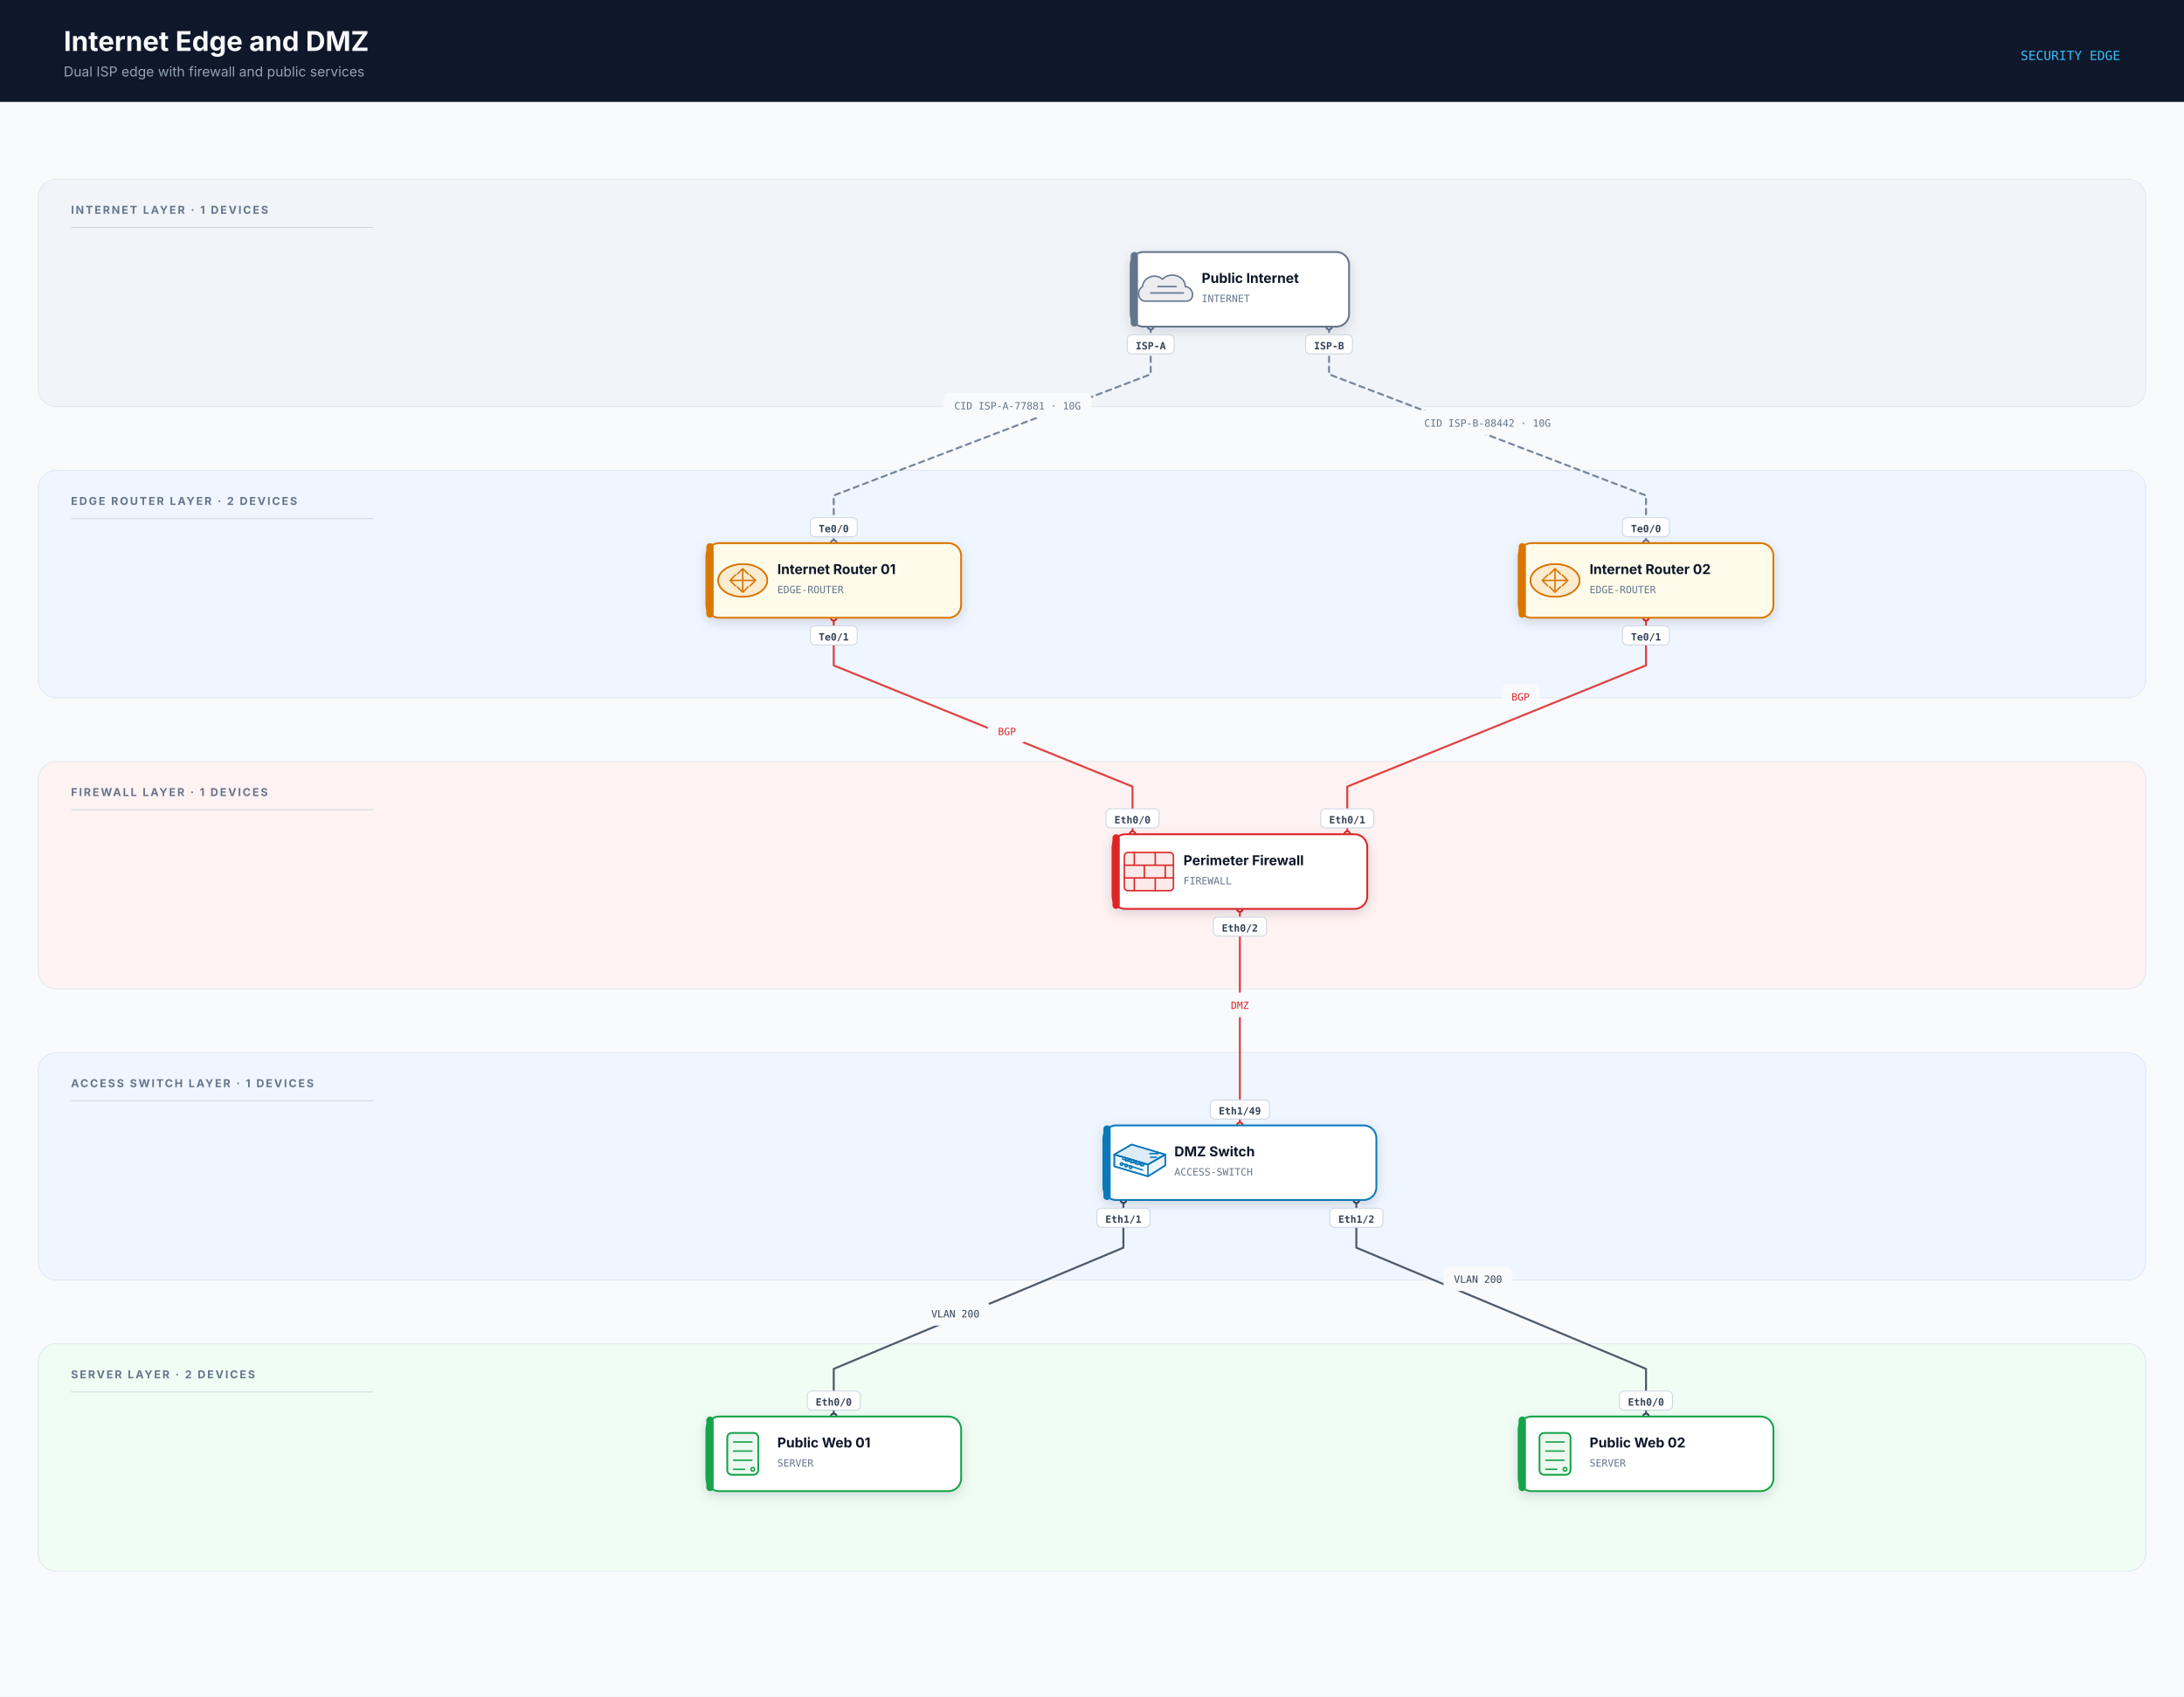
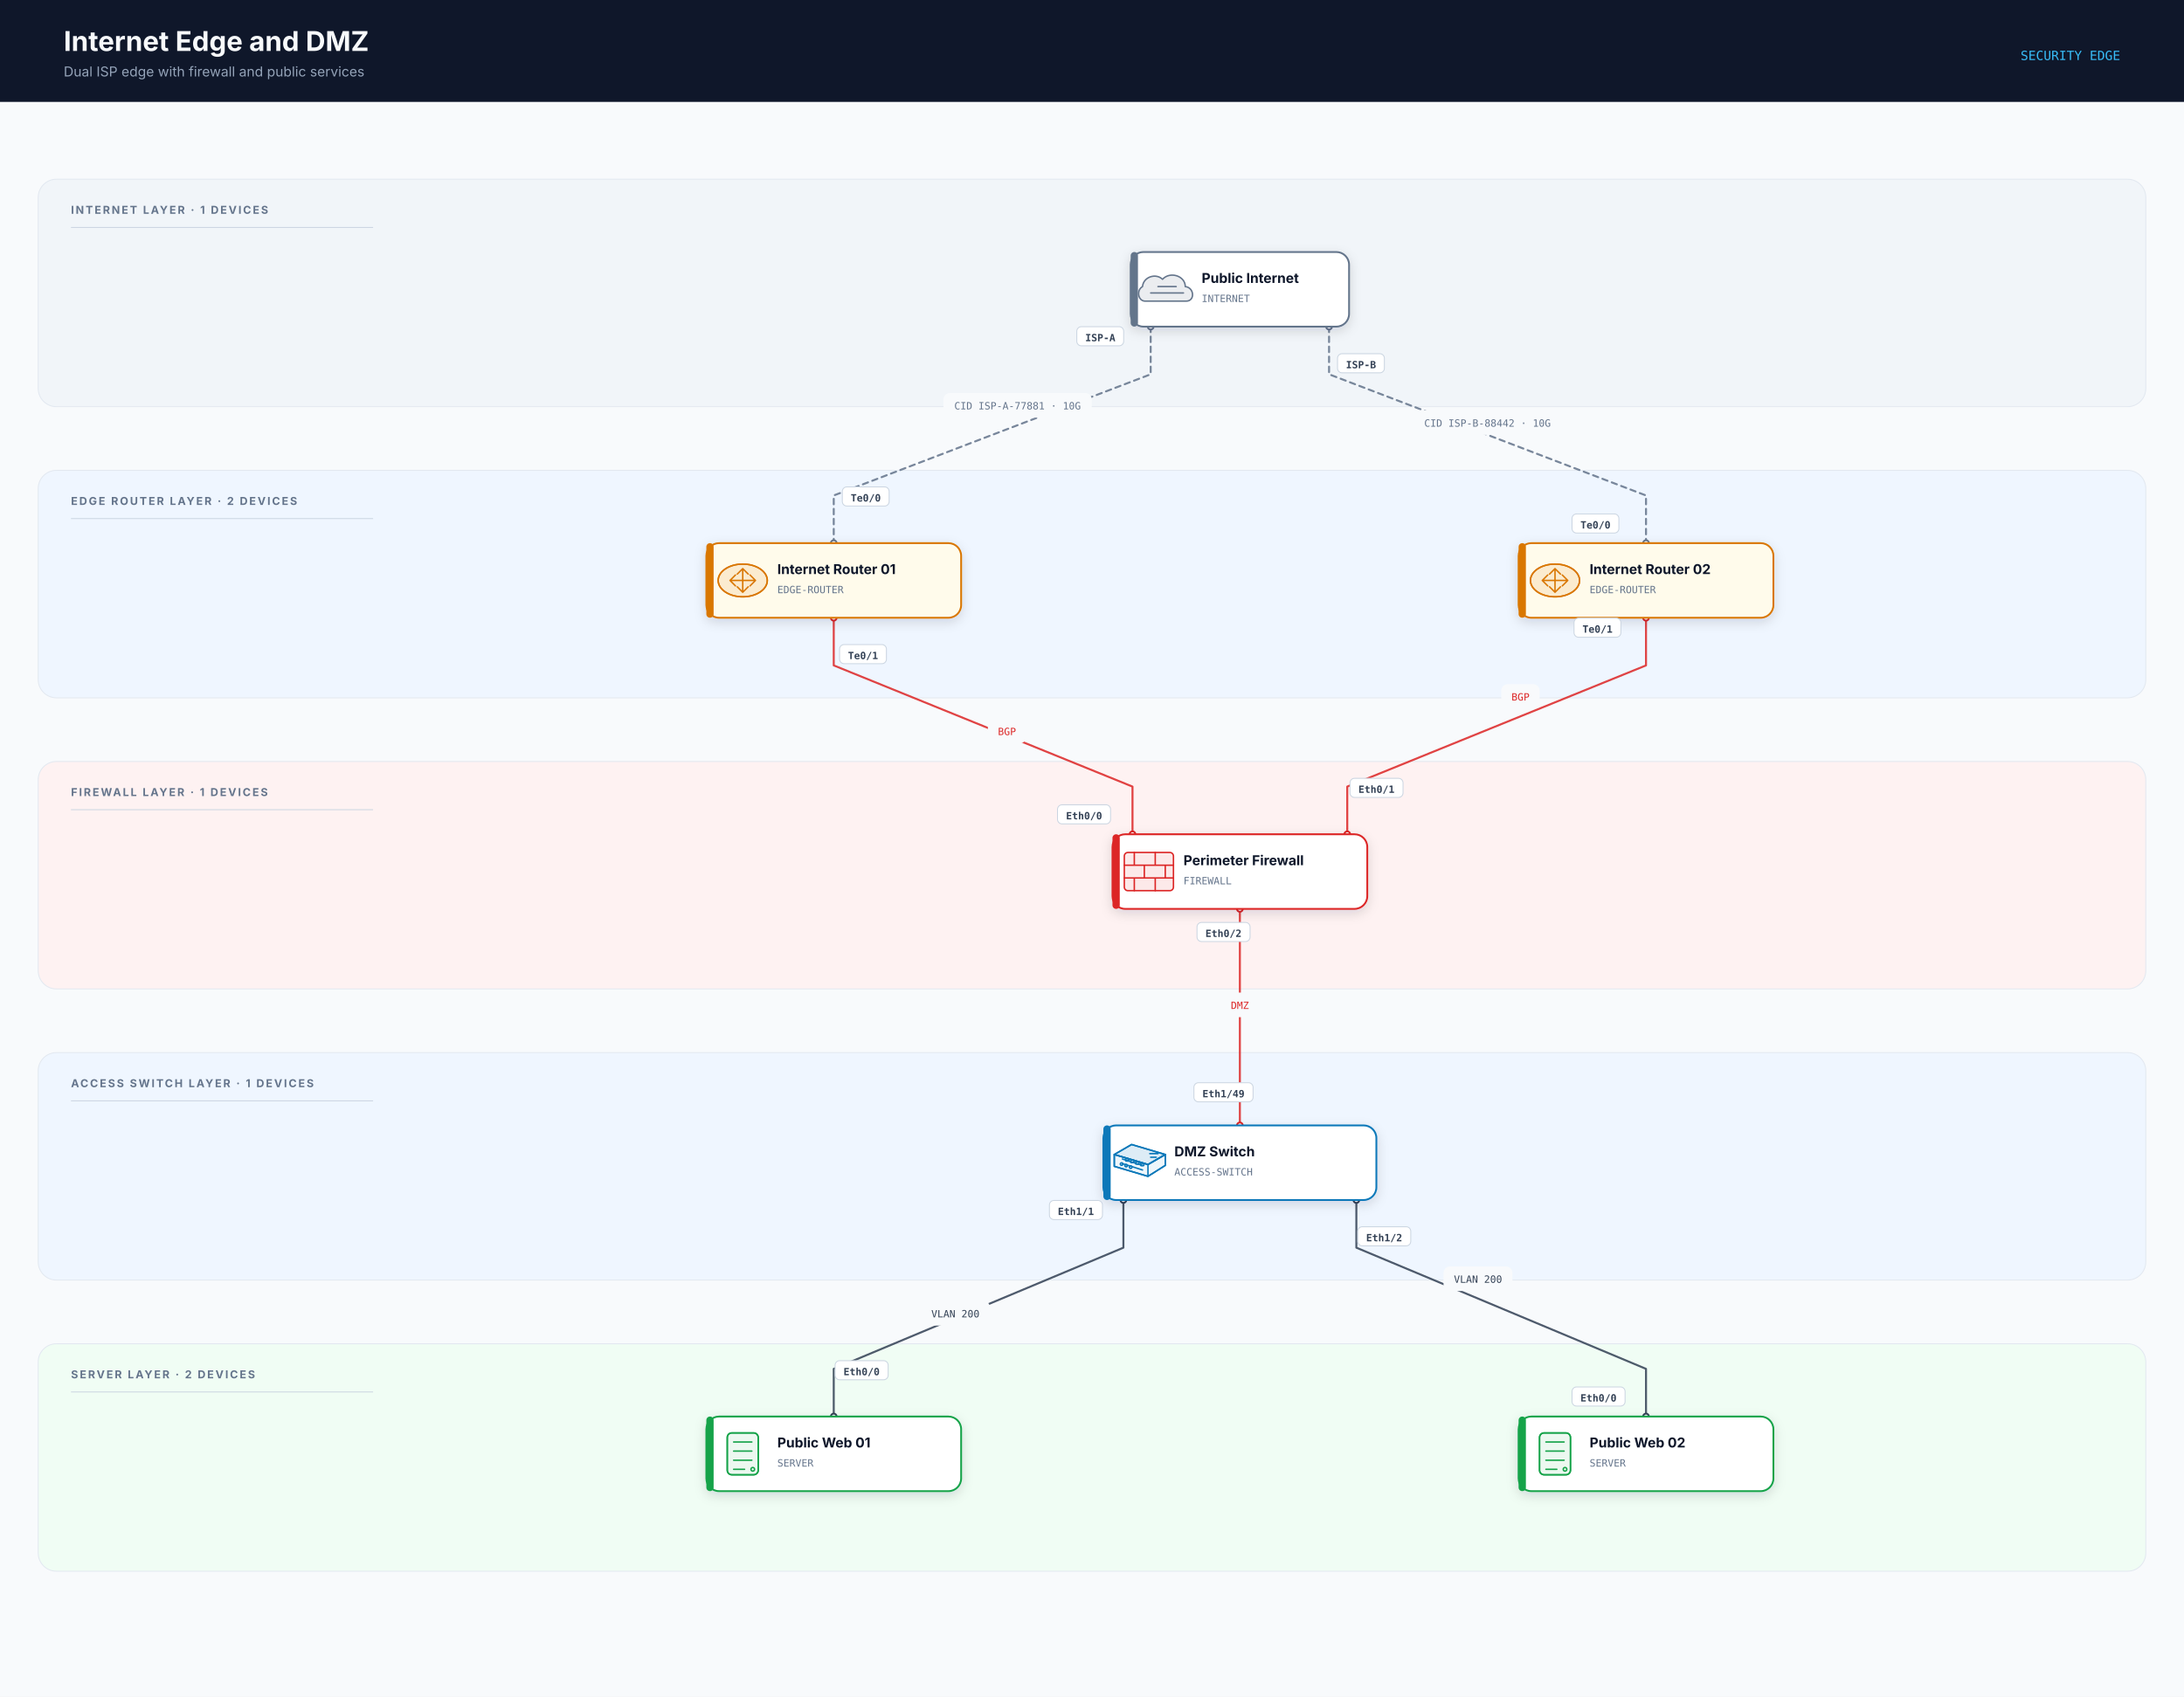
<svg xmlns="http://www.w3.org/2000/svg" class="theme-light" width="2400" height="1865" viewBox="0 0 2400 1865" role="img" shape-rendering="geometricPrecision">
  <defs>
    <filter id="shadow" x="-20%" y="-20%" width="140%" height="150%">
      <feDropShadow dx="0" dy="4" stdDeviation="6" flood-color="#0f172a" flood-opacity=".14" />
    </filter>
  </defs>
  <rect width="100%" height="100%" fill="#f8fafc" />
  <rect x="0" y="0" width="2400" height="112" fill="#0f172a" />
  <text x="70" y="56" fill="#f8fafc" font-family="Inter,Segoe UI,sans-serif" font-size="30" font-weight="700">Internet Edge and DMZ</text>
  <text x="70" y="84" fill="#94a3b8" font-family="Inter,Segoe UI,sans-serif" font-size="15">Dual ISP edge with firewall and public services</text>
  <text x="2330" y="66" text-anchor="end" fill="#38bdf8" font-family="ui-monospace,SFMono-Regular,monospace" font-size="14">SECURITY EDGE</text>
  <rect x="42" y="197.0" width="2316.0" height="250.0" rx="20" fill="#f1f5f9" stroke="#e2e8f0" />
  <rect x="42" y="517.0" width="2316.0" height="250.0" rx="20" fill="#eff6ff" stroke="#e2e8f0" />
  <rect x="42" y="837.0" width="2316.0" height="250.0" rx="20" fill="#fef2f2" stroke="#e2e8f0" />
  <rect x="42" y="1157.0" width="2316.0" height="250.0" rx="20" fill="#eff6ff" stroke="#e2e8f0" />
  <rect x="42" y="1477.0" width="2316.0" height="250.0" rx="20" fill="#f0fdf4" stroke="#e2e8f0" />
  <g id="row-headings">
    <g class="row-heading row-heading-internet">
      <path d="M78 250.0 H410" stroke="#cbd5e1" stroke-width="1" />
      <text x="78" y="235.0" fill="#64748b" font-family="Inter,Segoe UI,sans-serif" font-size="12" font-weight="700" letter-spacing="1.8">INTERNET LAYER · 1 DEVICES</text>
    </g>
    <g class="row-heading row-heading-edge-router">
      <path d="M78 570.0 H410" stroke="#cbd5e1" stroke-width="1" />
      <text x="78" y="555.0" fill="#64748b" font-family="Inter,Segoe UI,sans-serif" font-size="12" font-weight="700" letter-spacing="1.8">EDGE ROUTER LAYER · 2 DEVICES</text>
    </g>
    <g class="row-heading row-heading-firewall">
      <path d="M78 890.0 H410" stroke="#cbd5e1" stroke-width="1" />
      <text x="78" y="875.0" fill="#64748b" font-family="Inter,Segoe UI,sans-serif" font-size="12" font-weight="700" letter-spacing="1.8">FIREWALL LAYER · 1 DEVICES</text>
    </g>
    <g class="row-heading row-heading-access-switch">
      <path d="M78 1210.0 H410" stroke="#cbd5e1" stroke-width="1" />
      <text x="78" y="1195.0" fill="#64748b" font-family="Inter,Segoe UI,sans-serif" font-size="12" font-weight="700" letter-spacing="1.8">ACCESS SWITCH LAYER · 1 DEVICES</text>
    </g>
    <g class="row-heading row-heading-server">
      <path d="M78 1530.0 H410" stroke="#cbd5e1" stroke-width="1" />
      <text x="78" y="1515.0" fill="#64748b" font-family="Inter,Segoe UI,sans-serif" font-size="12" font-weight="700" letter-spacing="1.8">SERVER LAYER · 2 DEVICES</text>
    </g>
  </g>
  <g id="links">
    <g id="link-1" data-netdiag-kind="link">
      <path d="M 1264.5 359.0 V 411.4 L 916.2 544.6 V 597.0" fill="none" stroke="#64748b" stroke-width="2.2" stroke-linecap="round" stroke-linejoin="round" stroke-dasharray="6 5" opacity=".86" />
      <circle cx="1264.5" cy="359.0" r="3.2" fill="#ffffff" stroke="#64748b" stroke-width="2" />
      <circle cx="916.2" cy="597.0" r="3.2" fill="#ffffff" stroke="#64748b" stroke-width="2" />
    </g>
    <g id="link-2" data-netdiag-kind="link">
      <path d="M 1460.5 359.0 V 411.4 L 1808.8 544.6 V 597.0" fill="none" stroke="#64748b" stroke-width="2.2" stroke-linecap="round" stroke-linejoin="round" stroke-dasharray="6 5" opacity=".86" />
      <circle cx="1460.5" cy="359.0" r="3.2" fill="#ffffff" stroke="#64748b" stroke-width="2" />
      <circle cx="1808.8" cy="597.0" r="3.2" fill="#ffffff" stroke="#64748b" stroke-width="2" />
    </g>
    <g id="link-3" data-netdiag-kind="link">
      <path d="M 916.2 679.0 V 731.4 L 1244.5 864.6 V 917.0" fill="none" stroke="#dc2626" stroke-width="2.2" stroke-linecap="round" stroke-linejoin="round" opacity=".86" />
      <circle cx="916.2" cy="679.0" r="3.2" fill="#ffffff" stroke="#dc2626" stroke-width="2" />
      <circle cx="1244.5" cy="917.0" r="3.2" fill="#ffffff" stroke="#dc2626" stroke-width="2" />
    </g>
    <g id="link-4" data-netdiag-kind="link">
      <path d="M 1808.8 679.0 V 731.4 L 1480.5 864.6 V 917.0" fill="none" stroke="#dc2626" stroke-width="2.2" stroke-linecap="round" stroke-linejoin="round" opacity=".86" />
      <circle cx="1808.8" cy="679.0" r="3.2" fill="#ffffff" stroke="#dc2626" stroke-width="2" />
      <circle cx="1480.5" cy="917.0" r="3.2" fill="#ffffff" stroke="#dc2626" stroke-width="2" />
    </g>
    <g id="link-5" data-netdiag-kind="link">
      <path d="M 1362.5 999.0 V 1051.4 L 1362.5 1184.6 V 1237.0" fill="none" stroke="#dc2626" stroke-width="2.2" stroke-linecap="round" stroke-linejoin="round" opacity=".86" />
      <circle cx="1362.5" cy="999.0" r="3.2" fill="#ffffff" stroke="#dc2626" stroke-width="2" />
      <circle cx="1362.5" cy="1237.0" r="3.2" fill="#ffffff" stroke="#dc2626" stroke-width="2" />
    </g>
    <g id="link-6" data-netdiag-kind="link">
      <path d="M 1234.5 1319.0 V 1371.4 L 916.2 1504.6 V 1557.0" fill="none" stroke="#334155" stroke-width="2.2" stroke-linecap="round" stroke-linejoin="round" opacity=".86" />
      <circle cx="1234.5" cy="1319.0" r="3.2" fill="#ffffff" stroke="#334155" stroke-width="2" />
      <circle cx="916.2" cy="1557.0" r="3.2" fill="#ffffff" stroke="#334155" stroke-width="2" />
    </g>
    <g id="link-7" data-netdiag-kind="link">
      <path d="M 1490.5 1319.0 V 1371.4 L 1808.8 1504.6 V 1557.0" fill="none" stroke="#334155" stroke-width="2.2" stroke-linecap="round" stroke-linejoin="round" opacity=".86" />
      <circle cx="1490.5" cy="1319.0" r="3.2" fill="#ffffff" stroke="#334155" stroke-width="2" />
      <circle cx="1808.8" cy="1557.0" r="3.2" fill="#ffffff" stroke="#334155" stroke-width="2" />
    </g>
  </g>
  <g id="nodes">
    <g id="dmz-switch" data-netdiag-kind="node" filter="url(#shadow)">
      <rect x="1212.5" y="1237.0" width="300.0" height="82.0" rx="14" fill="#ffffff" stroke="#0878b9" stroke-width="2" />
      <rect x="1212.5" y="1237.0" width="8" height="82.0" rx="4" fill="#0878b9" />
      <g class="device-icon device-icon-access-switch" transform="translate(1252.5 1278.0)" stroke="#0878b9" fill="none" stroke-width="1.6" stroke-linecap="round" stroke-linejoin="round">
        <path d="M-28 -9 -9 -20 28 -9 9 2Z" fill="#0878b9" fill-opacity=".14" />
        <path d="M-28 -9 9 2 28 -9v12L9 15-28 4Z" fill="#0878b9" fill-opacity=".07" />
        <path d="M-28 -9 -9 -20 28 -9 9 2Z" />
        <path d="M-28 -9v13L9 15 28 3v-12M9 2v13" />
        <path d="M-19 -4 3 3M-19 1 3 8" />
        <rect x="-15.5" y="-4.5" width="3.5" height="2.7" rx=".5" />
        <rect x="-10" y="-2.8" width="3.5" height="2.7" rx=".5" />
        <rect x="-4.5" y="-1.1" width="3.5" height="2.7" rx=".5" />
        <rect x="1" y=".6" width="3.5" height="2.7" rx=".5" />
        <circle cx="-20" cy="1.5" r="1.4" />
        <circle cx="-15" cy="3.2" r="1.4" />
        <circle cx="-10" cy="4.9" r="1.4" />
        <path d="M11 -10h9M12 -6h6" />
      </g>
      <text class="node-title" x="1290.5" y="1271.0" fill="#0f172a" font-family="Inter,Segoe UI,Arial,sans-serif" font-size="15" font-weight="700">DMZ Switch</text>
      <text x="1290.5" y="1292.0" fill="#64748b" font-family="ui-monospace,SFMono-Regular,monospace" font-size="11">ACCESS-SWITCH</text>
    </g>
    <g id="edge-01" data-netdiag-kind="node" filter="url(#shadow)">
      <rect x="776.2" y="597.0" width="280.0" height="82.0" rx="14" fill="#fffbeb" stroke="#d97706" stroke-width="2" />
      <rect x="776.2" y="597.0" width="8" height="82.0" rx="4" fill="#d97706" />
      <g class="device-icon device-icon-router" transform="translate(816.2 638.0)" stroke="#d97706" fill="none" stroke-width="1.6" stroke-linecap="round" stroke-linejoin="round">
        <ellipse cx="0" cy="0" rx="27" ry="18" fill="#d97706" fill-opacity=".12" />
        <ellipse cx="0" cy="0" rx="27" ry="18" />
        <path d="M-14 0h28M8-6l6 6-6 6M14 0H-14M-8-6l-6 6 6 6" />
        <path d="M0-13v26M-6-7l6-6 6 6M-6 7l6 6 6-6" />
      </g>
      <text class="node-title" x="854.2" y="631.0" fill="#0f172a" font-family="Inter,Segoe UI,Arial,sans-serif" font-size="15" font-weight="700">Internet Router 01</text>
      <text x="854.2" y="652.0" fill="#64748b" font-family="ui-monospace,SFMono-Regular,monospace" font-size="11">EDGE-ROUTER</text>
    </g>
    <g id="edge-02" data-netdiag-kind="node" filter="url(#shadow)">
      <rect x="1668.8" y="597.0" width="280.0" height="82.0" rx="14" fill="#fffbeb" stroke="#d97706" stroke-width="2" />
      <rect x="1668.8" y="597.0" width="8" height="82.0" rx="4" fill="#d97706" />
      <g class="device-icon device-icon-router" transform="translate(1708.8 638.0)" stroke="#d97706" fill="none" stroke-width="1.6" stroke-linecap="round" stroke-linejoin="round">
        <ellipse cx="0" cy="0" rx="27" ry="18" fill="#d97706" fill-opacity=".12" />
        <ellipse cx="0" cy="0" rx="27" ry="18" />
        <path d="M-14 0h28M8-6l6 6-6 6M14 0H-14M-8-6l-6 6 6 6" />
        <path d="M0-13v26M-6-7l6-6 6 6M-6 7l6 6 6-6" />
      </g>
      <text class="node-title" x="1746.8" y="631.0" fill="#0f172a" font-family="Inter,Segoe UI,Arial,sans-serif" font-size="15" font-weight="700">Internet Router 02</text>
      <text x="1746.8" y="652.0" fill="#64748b" font-family="ui-monospace,SFMono-Regular,monospace" font-size="11">EDGE-ROUTER</text>
    </g>
    <g id="firewall-01" data-netdiag-kind="node" filter="url(#shadow)">
      <rect x="1222.5" y="917.0" width="280.0" height="82.0" rx="14" fill="#ffffff" stroke="#dc2626" stroke-width="2" />
      <rect x="1222.5" y="917.0" width="8" height="82.0" rx="4" fill="#dc2626" />
      <g class="device-icon device-icon-firewall" transform="translate(1262.5 958.0)" stroke="#dc2626" fill="none" stroke-width="1.6" stroke-linecap="round" stroke-linejoin="round">
        <g stroke="#dc2626">
          <rect x="-27" y="-21" width="54" height="42" rx="4" fill="#dc2626" fill-opacity=".10" />
          <path d="M-27-7h54M-27 7h54M-16-21v14M7-21v14M-5-7V7M18-7V7M-16 7v14M7 7v14" />
        </g>
      </g>
      <text class="node-title" x="1300.5" y="951.0" fill="#0f172a" font-family="Inter,Segoe UI,Arial,sans-serif" font-size="15" font-weight="700">Perimeter Firewall</text>
      <text x="1300.5" y="972.0" fill="#64748b" font-family="ui-monospace,SFMono-Regular,monospace" font-size="11">FIREWALL</text>
    </g>
    <g id="internet" data-netdiag-kind="node" filter="url(#shadow)">
      <rect x="1242.5" y="277.0" width="240.0" height="82.0" rx="14" fill="#ffffff" stroke="#64748b" stroke-width="2" />
      <rect x="1242.5" y="277.0" width="8" height="82.0" rx="4" fill="#64748b" />
      <g class="device-icon device-icon-internet" transform="translate(1282.5 318.0)" stroke="#64748b" fill="none" stroke-width="1.6" stroke-linecap="round" stroke-linejoin="round">
        <path d="M-24 13c-8 0-10-12-3-16 1-11 15-15 22-8 8-9 25-4 25 8 10 1 11 16 1 16Z" fill="#64748b" fill-opacity=".13" stroke="#64748b" />
        <path d="M-18 4h36M-10-3h20" />
      </g>
      <text class="node-title" x="1320.5" y="311.0" fill="#0f172a" font-family="Inter,Segoe UI,Arial,sans-serif" font-size="15" font-weight="700">Public Internet</text>
      <text x="1320.5" y="332.0" fill="#64748b" font-family="ui-monospace,SFMono-Regular,monospace" font-size="11">INTERNET</text>
    </g>
    <g id="web-01" data-netdiag-kind="node" filter="url(#shadow)">
      <rect x="776.2" y="1557.0" width="280.0" height="82.0" rx="14" fill="#ffffff" stroke="#16a34a" stroke-width="2" />
      <rect x="776.2" y="1557.0" width="8" height="82.0" rx="4" fill="#16a34a" />
      <g class="device-icon device-icon-server" transform="translate(816.2 1598.0)" stroke="#16a34a" fill="none" stroke-width="1.6" stroke-linecap="round" stroke-linejoin="round">
        <rect x="-17" y="-23" width="34" height="46" rx="5" fill="#16a34a" fill-opacity=".08" />
        <rect x="-17" y="-23" width="34" height="46" rx="5" />
        <path d="M-10 -13h20M-10 -3h20M-10 7h20M-10 17h12" />
        <circle cx="11" cy="17" r="2" />
      </g>
      <text class="node-title" x="854.2" y="1591.0" fill="#0f172a" font-family="Inter,Segoe UI,Arial,sans-serif" font-size="15" font-weight="700">Public Web 01</text>
      <text x="854.2" y="1612.0" fill="#64748b" font-family="ui-monospace,SFMono-Regular,monospace" font-size="11">SERVER</text>
    </g>
    <g id="web-02" data-netdiag-kind="node" filter="url(#shadow)">
      <rect x="1668.8" y="1557.0" width="280.0" height="82.0" rx="14" fill="#ffffff" stroke="#16a34a" stroke-width="2" />
      <rect x="1668.8" y="1557.0" width="8" height="82.0" rx="4" fill="#16a34a" />
      <g class="device-icon device-icon-server" transform="translate(1708.8 1598.0)" stroke="#16a34a" fill="none" stroke-width="1.6" stroke-linecap="round" stroke-linejoin="round">
        <rect x="-17" y="-23" width="34" height="46" rx="5" fill="#16a34a" fill-opacity=".08" />
        <rect x="-17" y="-23" width="34" height="46" rx="5" />
        <path d="M-10 -13h20M-10 -3h20M-10 7h20M-10 17h12" />
        <circle cx="11" cy="17" r="2" />
      </g>
      <text class="node-title" x="1746.8" y="1591.0" fill="#0f172a" font-family="Inter,Segoe UI,Arial,sans-serif" font-size="15" font-weight="700">Public Web 02</text>
      <text x="1746.8" y="1612.0" fill="#64748b" font-family="ui-monospace,SFMono-Regular,monospace" font-size="11">SERVER</text>
    </g>
  </g>
  <g id="link-annotations" pointer-events="none">
    <g id="link-annotation-1" class="link-annotation">
-       <rect class="interface-label-badge" x="1238.7" y="368.0" width="51.5" height="21.0" rx="5.0" fill="#ffffff" stroke="#cbd5e1" stroke-width="1" />
-       <text class="interface-label-text" x="1264.5" y="384.0" text-anchor="middle" fill="#334155" font-family="ui-monospace,SFMono-Regular,monospace" font-size="11" font-weight="650">ISP-A</text>
-       <rect class="interface-label-badge" x="890.5" y="569.0" width="51.5" height="21.0" rx="5.0" fill="#ffffff" stroke="#cbd5e1" stroke-width="1" />
-       <text class="interface-label-text" x="916.2" y="585.0" text-anchor="middle" fill="#334155" font-family="ui-monospace,SFMono-Regular,monospace" font-size="11" font-weight="650">Te0/0</text>
+       <rect class="interface-label-badge" x="1183.3" y="359.1" width="51.5" height="21.0" rx="5.0" fill="#ffffff" stroke="#cbd5e1" stroke-width="1" />
+       <text class="interface-label-text" x="1209.1" y="375.1" text-anchor="middle" fill="#334155" font-family="ui-monospace,SFMono-Regular,monospace" font-size="11" font-weight="650">ISP-A</text>
+       <rect class="interface-label-badge" x="925.6" y="535.2" width="51.5" height="21.0" rx="5.0" fill="#ffffff" stroke="#cbd5e1" stroke-width="1" />
+       <text class="interface-label-text" x="951.4" y="551.2" text-anchor="middle" fill="#334155" font-family="ui-monospace,SFMono-Regular,monospace" font-size="11" font-weight="650">Te0/0</text>
      <rect class="label-mask" x="1038.8" y="434.0" width="158.9" height="23" rx="5" fill="#f8fafc" stroke="#f8fafc" stroke-width="4" />
      <text x="1118.2" y="450.0" text-anchor="middle" fill="#64748b" font-family="ui-monospace,SFMono-Regular,monospace" font-size="11" font-weight="500">CID ISP-A-77881 · 10G</text>
    </g>
    <g id="link-annotation-2" class="link-annotation">
-       <rect class="interface-label-badge" x="1434.7" y="368.0" width="51.5" height="21.0" rx="5.0" fill="#ffffff" stroke="#cbd5e1" stroke-width="1" />
-       <text class="interface-label-text" x="1460.5" y="384.0" text-anchor="middle" fill="#334155" font-family="ui-monospace,SFMono-Regular,monospace" font-size="11" font-weight="650">ISP-B</text>
-       <rect class="interface-label-badge" x="1783.0" y="569.0" width="51.5" height="21.0" rx="5.0" fill="#ffffff" stroke="#cbd5e1" stroke-width="1" />
-       <text class="interface-label-text" x="1808.8" y="585.0" text-anchor="middle" fill="#334155" font-family="ui-monospace,SFMono-Regular,monospace" font-size="11" font-weight="650">Te0/0</text>
+       <rect class="interface-label-badge" x="1469.8" y="388.8" width="51.5" height="21.0" rx="5.0" fill="#ffffff" stroke="#cbd5e1" stroke-width="1" />
+       <text class="interface-label-text" x="1495.6" y="404.8" text-anchor="middle" fill="#334155" font-family="ui-monospace,SFMono-Regular,monospace" font-size="11" font-weight="650">ISP-B</text>
+       <rect class="interface-label-badge" x="1727.5" y="564.9" width="51.5" height="21.0" rx="5.0" fill="#ffffff" stroke="#cbd5e1" stroke-width="1" />
+       <text class="interface-label-text" x="1753.3" y="580.9" text-anchor="middle" fill="#334155" font-family="ui-monospace,SFMono-Regular,monospace" font-size="11" font-weight="650">Te0/0</text>
      <rect class="label-mask" x="1555.2" y="453.0" width="158.9" height="23" rx="5" fill="#f8fafc" stroke="#f8fafc" stroke-width="4" />
      <text x="1634.6" y="469.0" text-anchor="middle" fill="#64748b" font-family="ui-monospace,SFMono-Regular,monospace" font-size="11" font-weight="500">CID ISP-B-88442 · 10G</text>
    </g>
    <g id="link-annotation-3" class="link-annotation">
-       <rect class="interface-label-badge" x="890.5" y="688.0" width="51.5" height="21.0" rx="5.0" fill="#ffffff" stroke="#cbd5e1" stroke-width="1" />
-       <text class="interface-label-text" x="916.2" y="704.0" text-anchor="middle" fill="#334155" font-family="ui-monospace,SFMono-Regular,monospace" font-size="11" font-weight="650">Te0/1</text>
-       <rect class="interface-label-badge" x="1215.4" y="889.0" width="58.3" height="21.0" rx="5.0" fill="#ffffff" stroke="#cbd5e1" stroke-width="1" />
-       <text class="interface-label-text" x="1244.5" y="905.0" text-anchor="middle" fill="#334155" font-family="ui-monospace,SFMono-Regular,monospace" font-size="11" font-weight="650">Eth0/0</text>
+       <rect class="interface-label-badge" x="922.6" y="708.5" width="51.5" height="21.0" rx="5.0" fill="#ffffff" stroke="#cbd5e1" stroke-width="1" />
+       <text class="interface-label-text" x="948.4" y="724.5" text-anchor="middle" fill="#334155" font-family="ui-monospace,SFMono-Regular,monospace" font-size="11" font-weight="650">Te0/1</text>
+       <rect class="interface-label-badge" x="1162.1" y="884.6" width="58.3" height="21.0" rx="5.0" fill="#ffffff" stroke="#cbd5e1" stroke-width="1" />
+       <text class="interface-label-text" x="1191.3" y="900.6" text-anchor="middle" fill="#334155" font-family="ui-monospace,SFMono-Regular,monospace" font-size="11" font-weight="650">Eth0/0</text>
      <rect class="label-mask" x="1087.6" y="792.0" width="38.1" height="23" rx="5" fill="#f8fafc" stroke="#f8fafc" stroke-width="4" />
      <text x="1106.6" y="808.0" text-anchor="middle" fill="#dc2626" font-family="ui-monospace,SFMono-Regular,monospace" font-size="11" font-weight="500">BGP</text>
    </g>
    <g id="link-annotation-4" class="link-annotation">
-       <rect class="interface-label-badge" x="1783.0" y="688.0" width="51.5" height="21.0" rx="5.0" fill="#ffffff" stroke="#cbd5e1" stroke-width="1" />
-       <text class="interface-label-text" x="1808.8" y="704.0" text-anchor="middle" fill="#334155" font-family="ui-monospace,SFMono-Regular,monospace" font-size="11" font-weight="650">Te0/1</text>
-       <rect class="interface-label-badge" x="1451.4" y="889.0" width="58.3" height="21.0" rx="5.0" fill="#ffffff" stroke="#cbd5e1" stroke-width="1" />
-       <text class="interface-label-text" x="1480.5" y="905.0" text-anchor="middle" fill="#334155" font-family="ui-monospace,SFMono-Regular,monospace" font-size="11" font-weight="650">Eth0/1</text>
+       <rect class="interface-label-badge" x="1729.7" y="679.4" width="51.5" height="21.0" rx="5.0" fill="#ffffff" stroke="#cbd5e1" stroke-width="1" />
+       <text class="interface-label-text" x="1755.5" y="695.4" text-anchor="middle" fill="#334155" font-family="ui-monospace,SFMono-Regular,monospace" font-size="11" font-weight="650">Te0/1</text>
+       <rect class="interface-label-badge" x="1483.5" y="855.5" width="58.3" height="21.0" rx="5.0" fill="#ffffff" stroke="#cbd5e1" stroke-width="1" />
+       <text class="interface-label-text" x="1512.6" y="871.5" text-anchor="middle" fill="#334155" font-family="ui-monospace,SFMono-Regular,monospace" font-size="11" font-weight="650">Eth0/1</text>
      <rect class="label-mask" x="1651.8" y="754.0" width="38.1" height="23" rx="5" fill="#f8fafc" stroke="#f8fafc" stroke-width="4" />
      <text x="1670.9" y="770.0" text-anchor="middle" fill="#dc2626" font-family="ui-monospace,SFMono-Regular,monospace" font-size="11" font-weight="500">BGP</text>
    </g>
    <g id="link-annotation-5" class="link-annotation">
-       <rect class="interface-label-badge" x="1333.4" y="1008.0" width="58.3" height="21.0" rx="5.0" fill="#ffffff" stroke="#cbd5e1" stroke-width="1" />
-       <text class="interface-label-text" x="1362.5" y="1024.0" text-anchor="middle" fill="#334155" font-family="ui-monospace,SFMono-Regular,monospace" font-size="11" font-weight="650">Eth0/2</text>
-       <rect class="interface-label-badge" x="1330.0" y="1209.0" width="65.0" height="21.0" rx="5.0" fill="#ffffff" stroke="#cbd5e1" stroke-width="1" />
-       <text class="interface-label-text" x="1362.5" y="1225.0" text-anchor="middle" fill="#334155" font-family="ui-monospace,SFMono-Regular,monospace" font-size="11" font-weight="650">Eth1/49</text>
+       <rect class="interface-label-badge" x="1315.4" y="1013.9" width="58.3" height="21.0" rx="5.0" fill="#ffffff" stroke="#cbd5e1" stroke-width="1" />
+       <text class="interface-label-text" x="1344.5" y="1029.9" text-anchor="middle" fill="#334155" font-family="ui-monospace,SFMono-Regular,monospace" font-size="11" font-weight="650">Eth0/2</text>
+       <rect class="interface-label-badge" x="1312.0" y="1190.1" width="65.0" height="21.0" rx="5.0" fill="#ffffff" stroke="#cbd5e1" stroke-width="1" />
+       <text class="interface-label-text" x="1344.5" y="1206.1" text-anchor="middle" fill="#334155" font-family="ui-monospace,SFMono-Regular,monospace" font-size="11" font-weight="650">Eth1/49</text>
      <rect class="label-mask" x="1343.4" y="1093.0" width="38.1" height="23" rx="5" fill="#f8fafc" stroke="#f8fafc" stroke-width="4" />
      <text x="1362.5" y="1109.0" text-anchor="middle" fill="#dc2626" font-family="ui-monospace,SFMono-Regular,monospace" font-size="11" font-weight="500">DMZ</text>
    </g>
    <g id="link-annotation-6" class="link-annotation">
-       <rect class="interface-label-badge" x="1205.4" y="1328.0" width="58.3" height="21.0" rx="5.0" fill="#ffffff" stroke="#cbd5e1" stroke-width="1" />
-       <text class="interface-label-text" x="1234.5" y="1344.0" text-anchor="middle" fill="#334155" font-family="ui-monospace,SFMono-Regular,monospace" font-size="11" font-weight="650">Eth1/1</text>
-       <rect class="interface-label-badge" x="887.1" y="1529.0" width="58.3" height="21.0" rx="5.0" fill="#ffffff" stroke="#cbd5e1" stroke-width="1" />
-       <text class="interface-label-text" x="916.2" y="1545.0" text-anchor="middle" fill="#334155" font-family="ui-monospace,SFMono-Regular,monospace" font-size="11" font-weight="650">Eth0/0</text>
+       <rect class="interface-label-badge" x="1153.2" y="1319.5" width="58.3" height="21.0" rx="5.0" fill="#ffffff" stroke="#cbd5e1" stroke-width="1" />
+       <text class="interface-label-text" x="1182.3" y="1335.5" text-anchor="middle" fill="#334155" font-family="ui-monospace,SFMono-Regular,monospace" font-size="11" font-weight="650">Eth1/1</text>
+       <rect class="interface-label-badge" x="917.7" y="1495.6" width="58.3" height="21.0" rx="5.0" fill="#ffffff" stroke="#cbd5e1" stroke-width="1" />
+       <text class="interface-label-text" x="946.8" y="1511.6" text-anchor="middle" fill="#334155" font-family="ui-monospace,SFMono-Regular,monospace" font-size="11" font-weight="650">Eth0/0</text>
      <rect class="label-mask" x="1014.1" y="1432.0" width="71.7" height="23" rx="5" fill="#f8fafc" stroke="#f8fafc" stroke-width="4" />
      <text x="1049.9" y="1448.0" text-anchor="middle" fill="#334155" font-family="ui-monospace,SFMono-Regular,monospace" font-size="11" font-weight="500">VLAN 200</text>
    </g>
    <g id="link-annotation-7" class="link-annotation">
-       <rect class="interface-label-badge" x="1461.4" y="1328.0" width="58.3" height="21.0" rx="5.0" fill="#ffffff" stroke="#cbd5e1" stroke-width="1" />
-       <text class="interface-label-text" x="1490.5" y="1344.0" text-anchor="middle" fill="#334155" font-family="ui-monospace,SFMono-Regular,monospace" font-size="11" font-weight="650">Eth1/2</text>
-       <rect class="interface-label-badge" x="1779.6" y="1529.0" width="58.3" height="21.0" rx="5.0" fill="#ffffff" stroke="#cbd5e1" stroke-width="1" />
-       <text class="interface-label-text" x="1808.8" y="1545.0" text-anchor="middle" fill="#334155" font-family="ui-monospace,SFMono-Regular,monospace" font-size="11" font-weight="650">Eth0/0</text>
+       <rect class="interface-label-badge" x="1492.0" y="1348.4" width="58.3" height="21.0" rx="5.0" fill="#ffffff" stroke="#cbd5e1" stroke-width="1" />
+       <text class="interface-label-text" x="1521.1" y="1364.4" text-anchor="middle" fill="#334155" font-family="ui-monospace,SFMono-Regular,monospace" font-size="11" font-weight="650">Eth1/2</text>
+       <rect class="interface-label-badge" x="1727.5" y="1524.5" width="58.3" height="21.0" rx="5.0" fill="#ffffff" stroke="#cbd5e1" stroke-width="1" />
+       <text class="interface-label-text" x="1756.6" y="1540.5" text-anchor="middle" fill="#334155" font-family="ui-monospace,SFMono-Regular,monospace" font-size="11" font-weight="650">Eth0/0</text>
      <rect class="label-mask" x="1588.3" y="1394.0" width="71.7" height="23" rx="5" fill="#f8fafc" stroke="#f8fafc" stroke-width="4" />
      <text x="1624.2" y="1410.0" text-anchor="middle" fill="#334155" font-family="ui-monospace,SFMono-Regular,monospace" font-size="11" font-weight="500">VLAN 200</text>
    </g>
  </g>
</svg>
